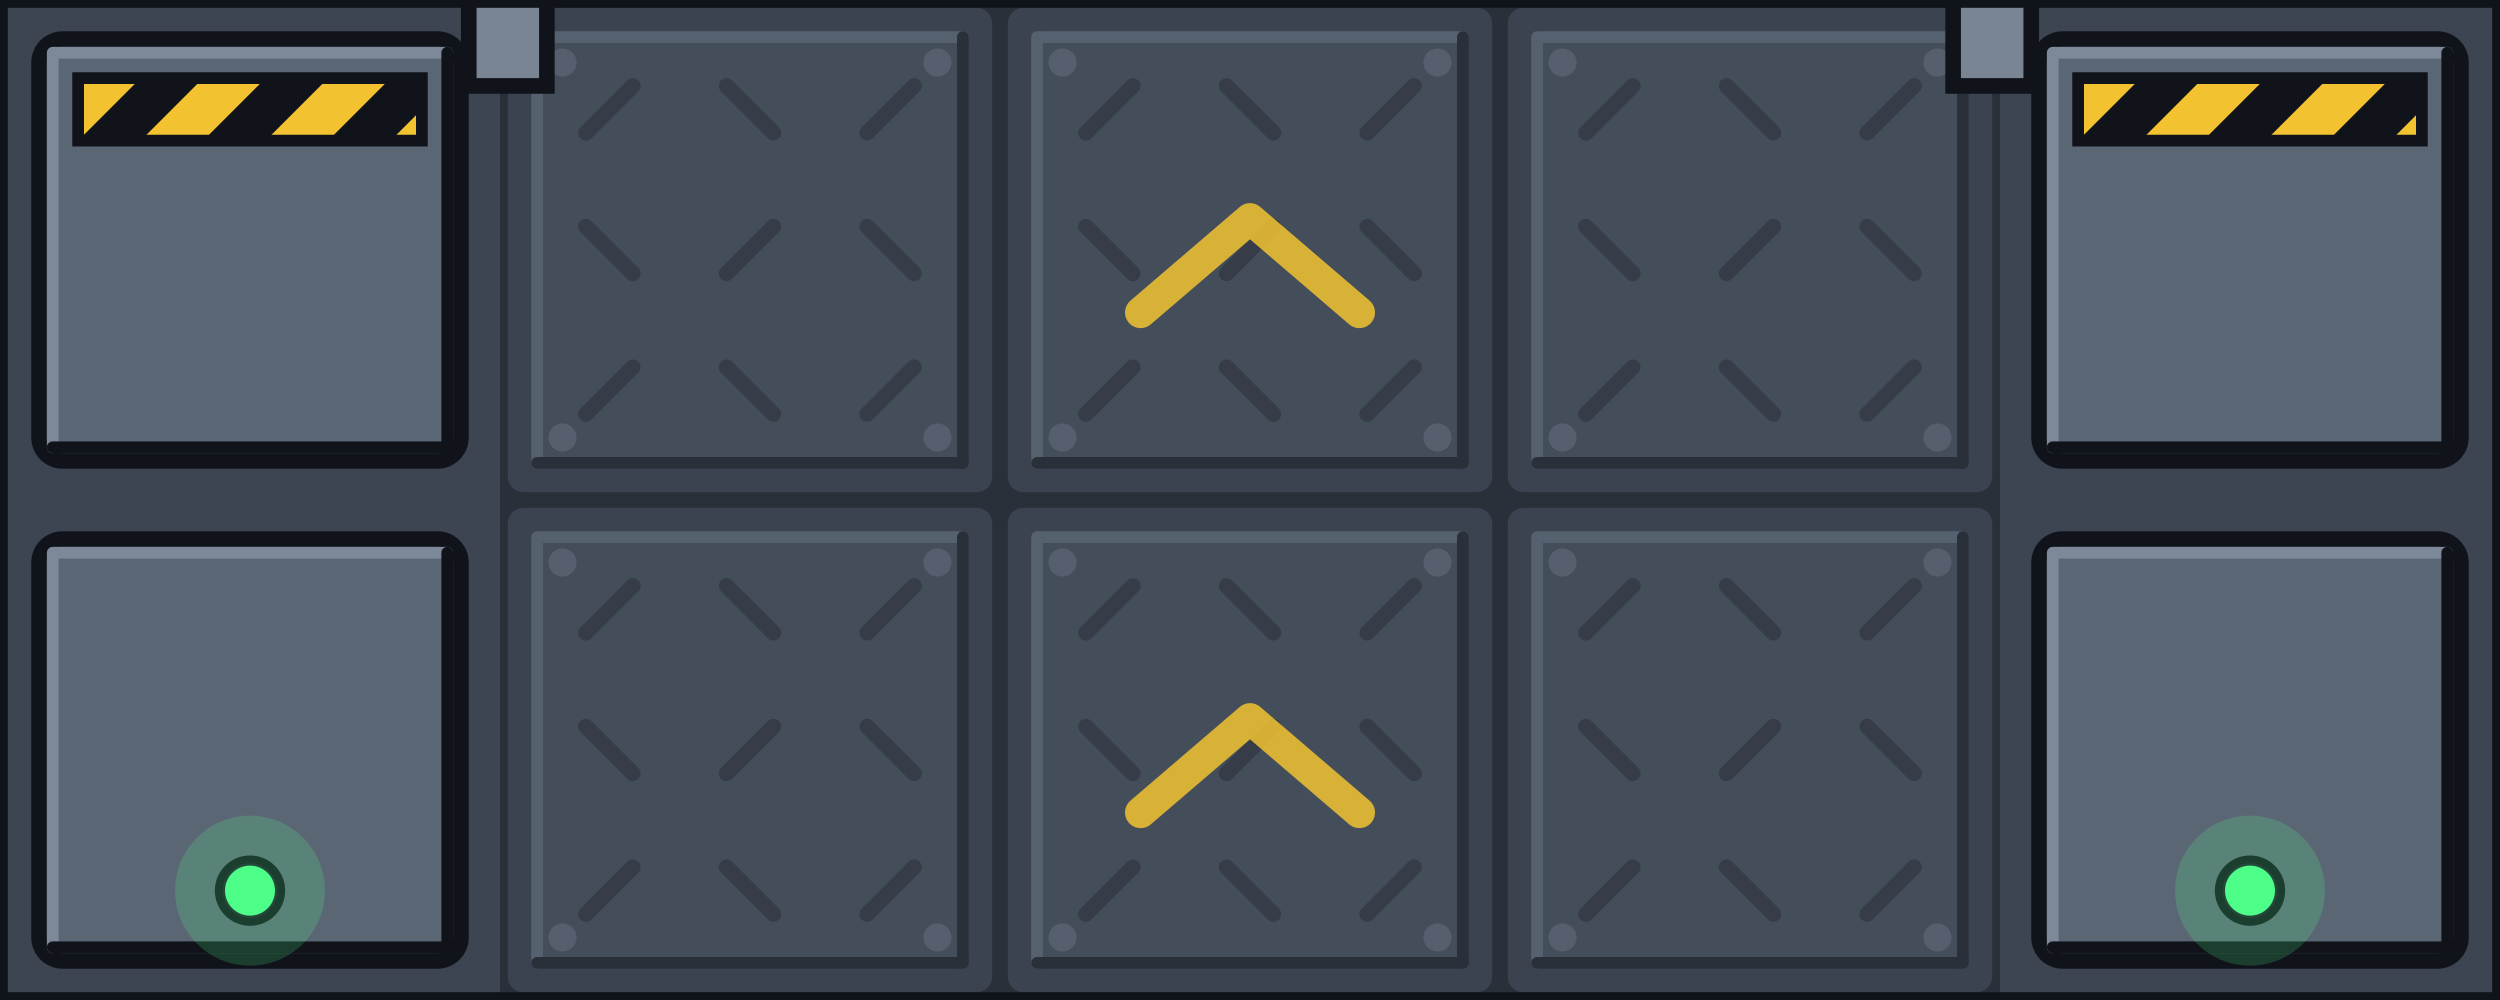
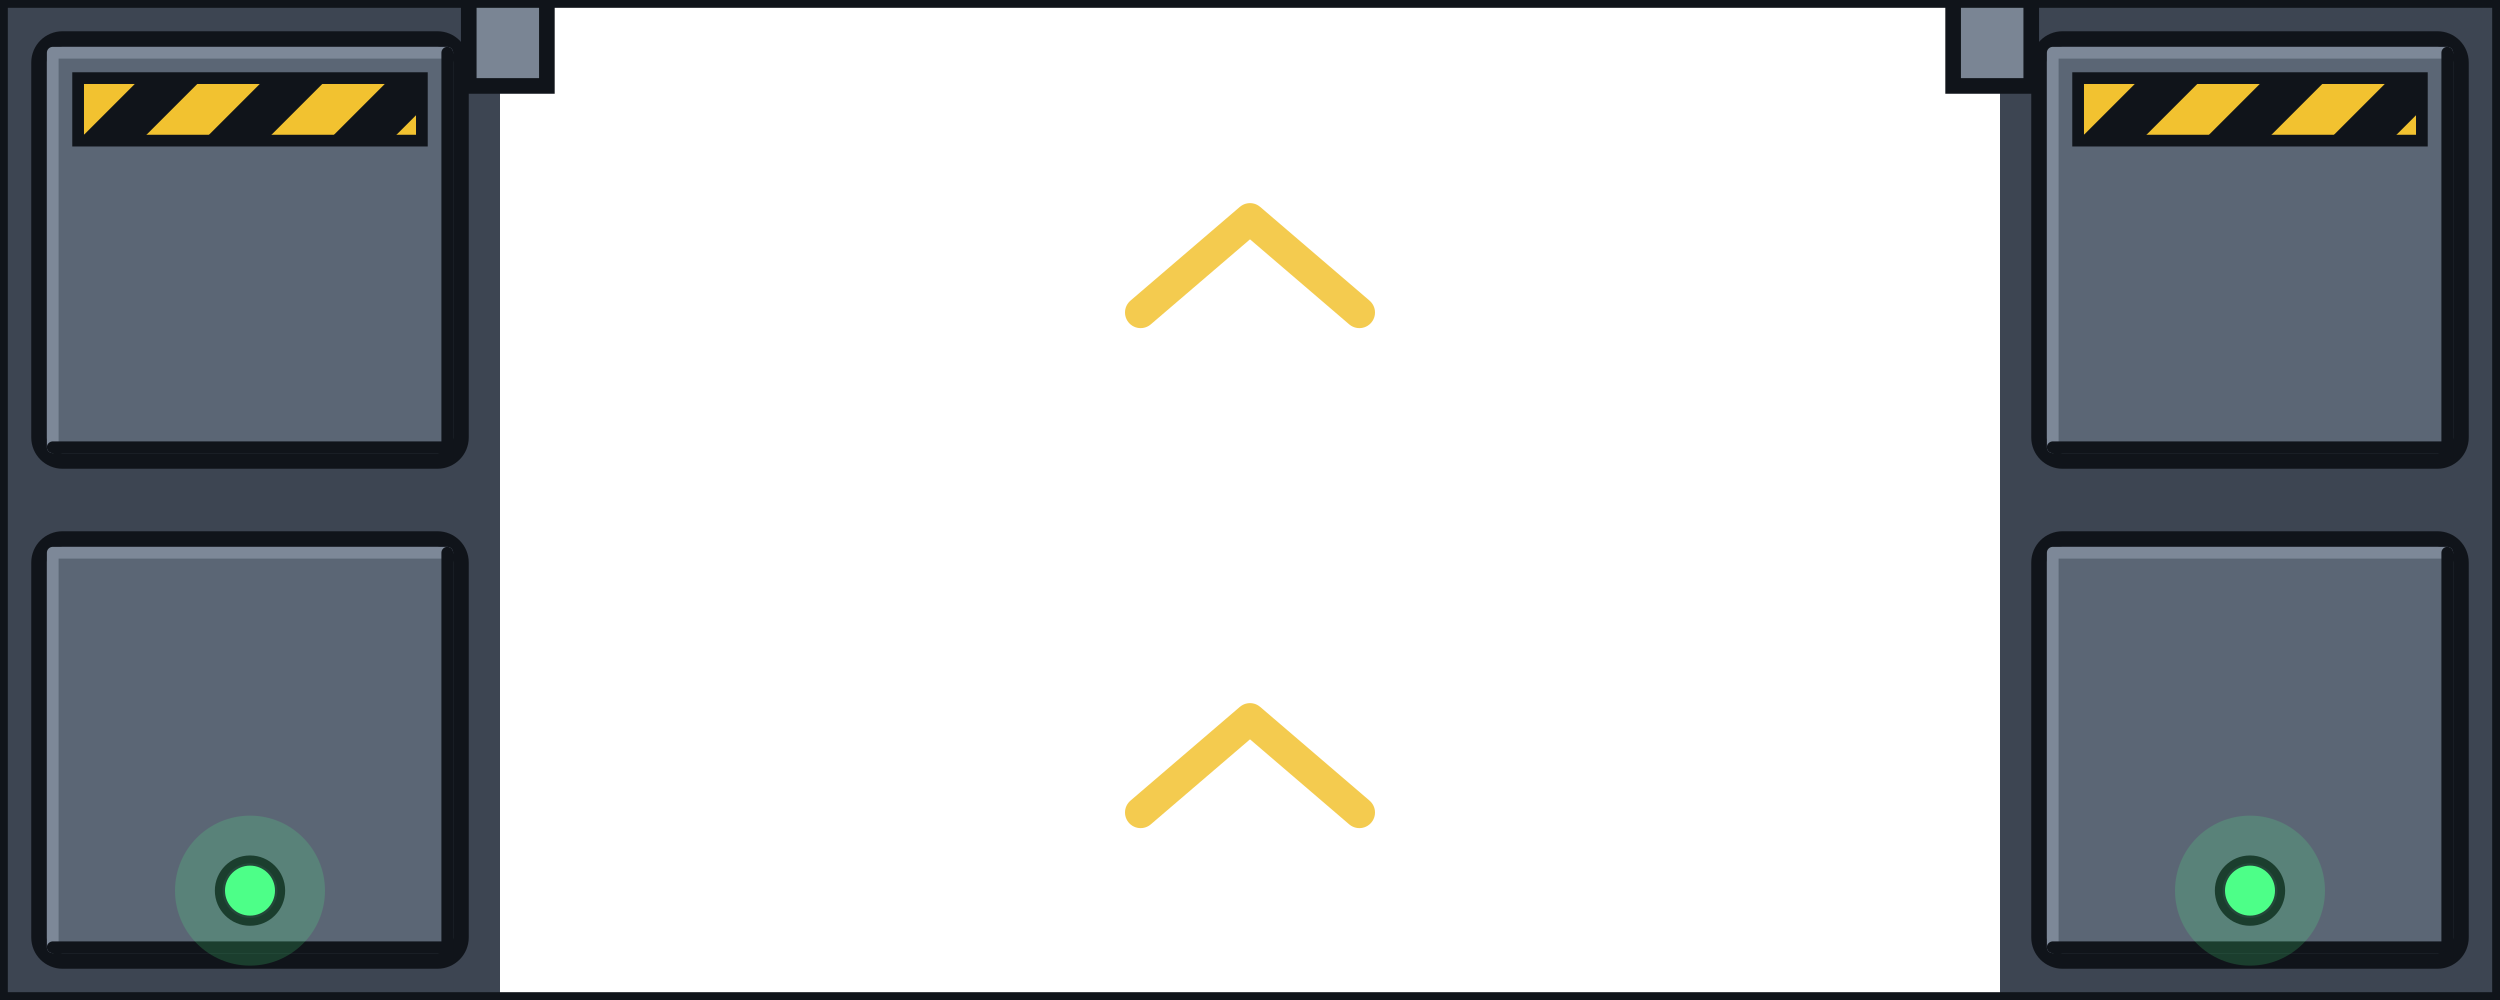
<svg xmlns="http://www.w3.org/2000/svg" width="320" height="128" viewBox="0 0 320 128">
  <g id="base">
    <rect x="0" y="0" width="64" height="64" fill="#3d4552" />
    <rect x="5" y="5" width="54" height="54" rx="3" fill="#5b6675" stroke="#10141a" stroke-width="2" />
    <path d="M6.75,57.25 L6.75,6.75 L57.25,6.75" fill="none" stroke="#7d8898" stroke-width="1.5" stroke-linejoin="round" stroke-linecap="round" />
    <path d="M57.25,6.75 L57.25,57.25 L6.75,57.25" fill="none" stroke="#10141a" stroke-width="1.5" stroke-linejoin="round" stroke-linecap="round" />
    <rect x="0" y="64" width="64" height="64" fill="#3d4552" />
    <rect x="5" y="69" width="54" height="54" rx="3" fill="#5b6675" stroke="#10141a" stroke-width="2" />
    <path d="M6.75,121.25 L6.75,70.75 L57.25,70.75" fill="none" stroke="#7d8898" stroke-width="1.5" stroke-linejoin="round" stroke-linecap="round" />
    <path d="M57.25,70.75 L57.25,121.25 L6.75,121.25" fill="none" stroke="#10141a" stroke-width="1.5" stroke-linejoin="round" stroke-linecap="round" />
    <clipPath id="hz_dp_m_open_0_10_10">
      <rect x="10" y="10" width="44" height="8" />
    </clipPath>
    <rect x="10" y="10" width="44" height="8" fill="#f2c230" />
    <g clip-path="url(#hz_dp_m_open_0_10_10)">
      <polygon points="-6,18 2,18 10,10 2,10" fill="#10141a" />
      <polygon points="10,18 18,18 26,10 18,10" fill="#10141a" />
      <polygon points="26,18 34,18 42,10 34,10" fill="#10141a" />
      <polygon points="42,18 50,18 58,10 50,10" fill="#10141a" />
      <polygon points="58,18 66,18 74,10 66,10" fill="#10141a" />
    </g>
    <rect x="10" y="10" width="44" height="8" fill="none" stroke="#10141a" stroke-width="1.5" />
    <rect x="256" y="0" width="64" height="64" fill="#3d4552" />
    <rect x="261" y="5" width="54" height="54" rx="3" fill="#5b6675" stroke="#10141a" stroke-width="2" />
    <path d="M262.75,57.25 L262.75,6.75 L313.25,6.75" fill="none" stroke="#7d8898" stroke-width="1.5" stroke-linejoin="round" stroke-linecap="round" />
    <path d="M313.25,6.75 L313.25,57.25 L262.75,57.25" fill="none" stroke="#10141a" stroke-width="1.5" stroke-linejoin="round" stroke-linecap="round" />
    <rect x="256" y="64" width="64" height="64" fill="#3d4552" />
    <rect x="261" y="69" width="54" height="54" rx="3" fill="#5b6675" stroke="#10141a" stroke-width="2" />
    <path d="M262.75,121.25 L262.75,70.75 L313.25,70.75" fill="none" stroke="#7d8898" stroke-width="1.5" stroke-linejoin="round" stroke-linecap="round" />
    <path d="M313.25,70.75 L313.25,121.25 L262.75,121.25" fill="none" stroke="#10141a" stroke-width="1.5" stroke-linejoin="round" stroke-linecap="round" />
    <clipPath id="hz_dp_m_open_256_266_10">
      <rect x="266" y="10" width="44" height="8" />
    </clipPath>
    <rect x="266" y="10" width="44" height="8" fill="#f2c230" />
    <g clip-path="url(#hz_dp_m_open_256_266_10)">
      <polygon points="250,18 258,18 266,10 258,10" fill="#10141a" />
      <polygon points="266,18 274,18 282,10 274,10" fill="#10141a" />
      <polygon points="282,18 290,18 298,10 290,10" fill="#10141a" />
      <polygon points="298,18 306,18 314,10 306,10" fill="#10141a" />
      <polygon points="314,18 322,18 330,10 322,10" fill="#10141a" />
    </g>
    <rect x="266" y="10" width="44" height="8" fill="none" stroke="#10141a" stroke-width="1.5" />
-     <rect x="64" y="0" width="64" height="64" fill="#2a3039" />
-     <rect x="65" y="1" width="62" height="62" rx="2" fill="#3a434f" />
-     <rect x="68" y="4" width="56" height="56" rx="2" fill="#444e5b" />
-     <path d="M68.75,59.25 L68.75,4.75 L123.25,4.75" fill="none" stroke="#566170" stroke-width="1.5" stroke-linejoin="round" stroke-linecap="round" />
-     <path d="M123.25,4.75 L123.25,59.25 L68.75,59.25" fill="none" stroke="#2a3039" stroke-width="1.5" stroke-linejoin="round" stroke-linecap="round" />
-     <line x1="75" y1="17" x2="81" y2="11" stroke="#2a3039" stroke-width="2" stroke-linecap="round" opacity="0.55" />
-     <line x1="75" y1="29" x2="81" y2="35" stroke="#2a3039" stroke-width="2" stroke-linecap="round" opacity="0.55" />
-     <line x1="75" y1="53" x2="81" y2="47" stroke="#2a3039" stroke-width="2" stroke-linecap="round" opacity="0.55" />
-     <line x1="93" y1="11" x2="99" y2="17" stroke="#2a3039" stroke-width="2" stroke-linecap="round" opacity="0.55" />
-     <line x1="93" y1="35" x2="99" y2="29" stroke="#2a3039" stroke-width="2" stroke-linecap="round" opacity="0.55" />
-     <line x1="93" y1="47" x2="99" y2="53" stroke="#2a3039" stroke-width="2" stroke-linecap="round" opacity="0.55" />
-     <line x1="111" y1="17" x2="117" y2="11" stroke="#2a3039" stroke-width="2" stroke-linecap="round" opacity="0.55" />
-     <line x1="111" y1="29" x2="117" y2="35" stroke="#2a3039" stroke-width="2" stroke-linecap="round" opacity="0.55" />
-     <line x1="111" y1="53" x2="117" y2="47" stroke="#2a3039" stroke-width="2" stroke-linecap="round" opacity="0.55" />
-     <circle cx="72" cy="8" r="1.8" fill="#566170" opacity="0.9" />
-     <circle cx="120" cy="8" r="1.8" fill="#566170" opacity="0.9" />
-     <circle cx="72" cy="56" r="1.8" fill="#566170" opacity="0.9" />
-     <circle cx="120" cy="56" r="1.8" fill="#566170" opacity="0.9" />
-     <rect x="128" y="0" width="64" height="64" fill="#2a3039" />
-     <rect x="129" y="1" width="62" height="62" rx="2" fill="#3a434f" />
-     <rect x="132" y="4" width="56" height="56" rx="2" fill="#444e5b" />
-     <path d="M132.75,59.25 L132.75,4.75 L187.25,4.75" fill="none" stroke="#566170" stroke-width="1.5" stroke-linejoin="round" stroke-linecap="round" />
-     <path d="M187.25,4.75 L187.25,59.25 L132.75,59.25" fill="none" stroke="#2a3039" stroke-width="1.5" stroke-linejoin="round" stroke-linecap="round" />
-     <line x1="139" y1="17" x2="145" y2="11" stroke="#2a3039" stroke-width="2" stroke-linecap="round" opacity="0.55" />
-     <line x1="139" y1="29" x2="145" y2="35" stroke="#2a3039" stroke-width="2" stroke-linecap="round" opacity="0.55" />
-     <line x1="139" y1="53" x2="145" y2="47" stroke="#2a3039" stroke-width="2" stroke-linecap="round" opacity="0.55" />
-     <line x1="157" y1="11" x2="163" y2="17" stroke="#2a3039" stroke-width="2" stroke-linecap="round" opacity="0.55" />
-     <line x1="157" y1="35" x2="163" y2="29" stroke="#2a3039" stroke-width="2" stroke-linecap="round" opacity="0.55" />
-     <line x1="157" y1="47" x2="163" y2="53" stroke="#2a3039" stroke-width="2" stroke-linecap="round" opacity="0.55" />
-     <line x1="175" y1="17" x2="181" y2="11" stroke="#2a3039" stroke-width="2" stroke-linecap="round" opacity="0.55" />
-     <line x1="175" y1="29" x2="181" y2="35" stroke="#2a3039" stroke-width="2" stroke-linecap="round" opacity="0.55" />
-     <line x1="175" y1="53" x2="181" y2="47" stroke="#2a3039" stroke-width="2" stroke-linecap="round" opacity="0.55" />
-     <circle cx="136" cy="8" r="1.8" fill="#566170" opacity="0.9" />
-     <circle cx="184" cy="8" r="1.8" fill="#566170" opacity="0.9" />
-     <circle cx="136" cy="56" r="1.8" fill="#566170" opacity="0.9" />
-     <circle cx="184" cy="56" r="1.8" fill="#566170" opacity="0.9" />
-     <rect x="192" y="0" width="64" height="64" fill="#2a3039" />
-     <rect x="193" y="1" width="62" height="62" rx="2" fill="#3a434f" />
-     <rect x="196" y="4" width="56" height="56" rx="2" fill="#444e5b" />
-     <path d="M196.75,59.25 L196.75,4.75 L251.25,4.75" fill="none" stroke="#566170" stroke-width="1.5" stroke-linejoin="round" stroke-linecap="round" />
-     <path d="M251.25,4.75 L251.25,59.25 L196.75,59.25" fill="none" stroke="#2a3039" stroke-width="1.5" stroke-linejoin="round" stroke-linecap="round" />
-     <line x1="203" y1="17" x2="209" y2="11" stroke="#2a3039" stroke-width="2" stroke-linecap="round" opacity="0.55" />
-     <line x1="203" y1="29" x2="209" y2="35" stroke="#2a3039" stroke-width="2" stroke-linecap="round" opacity="0.55" />
-     <line x1="203" y1="53" x2="209" y2="47" stroke="#2a3039" stroke-width="2" stroke-linecap="round" opacity="0.55" />
-     <line x1="221" y1="11" x2="227" y2="17" stroke="#2a3039" stroke-width="2" stroke-linecap="round" opacity="0.55" />
-     <line x1="221" y1="35" x2="227" y2="29" stroke="#2a3039" stroke-width="2" stroke-linecap="round" opacity="0.55" />
-     <line x1="221" y1="47" x2="227" y2="53" stroke="#2a3039" stroke-width="2" stroke-linecap="round" opacity="0.55" />
-     <line x1="239" y1="17" x2="245" y2="11" stroke="#2a3039" stroke-width="2" stroke-linecap="round" opacity="0.55" />
-     <line x1="239" y1="29" x2="245" y2="35" stroke="#2a3039" stroke-width="2" stroke-linecap="round" opacity="0.55" />
-     <line x1="239" y1="53" x2="245" y2="47" stroke="#2a3039" stroke-width="2" stroke-linecap="round" opacity="0.55" />
-     <circle cx="200" cy="8" r="1.8" fill="#566170" opacity="0.9" />
-     <circle cx="248" cy="8" r="1.8" fill="#566170" opacity="0.9" />
-     <circle cx="200" cy="56" r="1.8" fill="#566170" opacity="0.9" />
-     <circle cx="248" cy="56" r="1.8" fill="#566170" opacity="0.9" />
-     <rect x="64" y="64" width="64" height="64" fill="#2a3039" />
-     <rect x="65" y="65" width="62" height="62" rx="2" fill="#3a434f" />
-     <rect x="68" y="68" width="56" height="56" rx="2" fill="#444e5b" />
-     <path d="M68.75,123.25 L68.75,68.75 L123.25,68.75" fill="none" stroke="#566170" stroke-width="1.5" stroke-linejoin="round" stroke-linecap="round" />
-     <path d="M123.25,68.75 L123.25,123.25 L68.75,123.25" fill="none" stroke="#2a3039" stroke-width="1.5" stroke-linejoin="round" stroke-linecap="round" />
-     <line x1="75" y1="81" x2="81" y2="75" stroke="#2a3039" stroke-width="2" stroke-linecap="round" opacity="0.55" />
-     <line x1="75" y1="93" x2="81" y2="99" stroke="#2a3039" stroke-width="2" stroke-linecap="round" opacity="0.55" />
-     <line x1="75" y1="117" x2="81" y2="111" stroke="#2a3039" stroke-width="2" stroke-linecap="round" opacity="0.55" />
-     <line x1="93" y1="75" x2="99" y2="81" stroke="#2a3039" stroke-width="2" stroke-linecap="round" opacity="0.55" />
-     <line x1="93" y1="99" x2="99" y2="93" stroke="#2a3039" stroke-width="2" stroke-linecap="round" opacity="0.55" />
-     <line x1="93" y1="111" x2="99" y2="117" stroke="#2a3039" stroke-width="2" stroke-linecap="round" opacity="0.55" />
-     <line x1="111" y1="81" x2="117" y2="75" stroke="#2a3039" stroke-width="2" stroke-linecap="round" opacity="0.55" />
-     <line x1="111" y1="93" x2="117" y2="99" stroke="#2a3039" stroke-width="2" stroke-linecap="round" opacity="0.55" />
-     <line x1="111" y1="117" x2="117" y2="111" stroke="#2a3039" stroke-width="2" stroke-linecap="round" opacity="0.55" />
-     <circle cx="72" cy="72" r="1.8" fill="#566170" opacity="0.9" />
-     <circle cx="120" cy="72" r="1.8" fill="#566170" opacity="0.9" />
-     <circle cx="72" cy="120" r="1.8" fill="#566170" opacity="0.9" />
-     <circle cx="120" cy="120" r="1.8" fill="#566170" opacity="0.9" />
-     <rect x="128" y="64" width="64" height="64" fill="#2a3039" />
-     <rect x="129" y="65" width="62" height="62" rx="2" fill="#3a434f" />
-     <rect x="132" y="68" width="56" height="56" rx="2" fill="#444e5b" />
-     <path d="M132.75,123.25 L132.75,68.75 L187.25,68.75" fill="none" stroke="#566170" stroke-width="1.5" stroke-linejoin="round" stroke-linecap="round" />
-     <path d="M187.25,68.75 L187.25,123.25 L132.75,123.25" fill="none" stroke="#2a3039" stroke-width="1.5" stroke-linejoin="round" stroke-linecap="round" />
-     <line x1="139" y1="81" x2="145" y2="75" stroke="#2a3039" stroke-width="2" stroke-linecap="round" opacity="0.55" />
-     <line x1="139" y1="93" x2="145" y2="99" stroke="#2a3039" stroke-width="2" stroke-linecap="round" opacity="0.55" />
-     <line x1="139" y1="117" x2="145" y2="111" stroke="#2a3039" stroke-width="2" stroke-linecap="round" opacity="0.55" />
-     <line x1="157" y1="75" x2="163" y2="81" stroke="#2a3039" stroke-width="2" stroke-linecap="round" opacity="0.55" />
-     <line x1="157" y1="99" x2="163" y2="93" stroke="#2a3039" stroke-width="2" stroke-linecap="round" opacity="0.55" />
-     <line x1="157" y1="111" x2="163" y2="117" stroke="#2a3039" stroke-width="2" stroke-linecap="round" opacity="0.55" />
-     <line x1="175" y1="81" x2="181" y2="75" stroke="#2a3039" stroke-width="2" stroke-linecap="round" opacity="0.55" />
-     <line x1="175" y1="93" x2="181" y2="99" stroke="#2a3039" stroke-width="2" stroke-linecap="round" opacity="0.55" />
-     <line x1="175" y1="117" x2="181" y2="111" stroke="#2a3039" stroke-width="2" stroke-linecap="round" opacity="0.55" />
-     <circle cx="136" cy="72" r="1.8" fill="#566170" opacity="0.9" />
-     <circle cx="184" cy="72" r="1.8" fill="#566170" opacity="0.9" />
-     <circle cx="136" cy="120" r="1.8" fill="#566170" opacity="0.9" />
-     <circle cx="184" cy="120" r="1.8" fill="#566170" opacity="0.9" />
-     <rect x="192" y="64" width="64" height="64" fill="#2a3039" />
-     <rect x="193" y="65" width="62" height="62" rx="2" fill="#3a434f" />
-     <rect x="196" y="68" width="56" height="56" rx="2" fill="#444e5b" />
-     <path d="M196.75,123.25 L196.75,68.75 L251.25,68.75" fill="none" stroke="#566170" stroke-width="1.5" stroke-linejoin="round" stroke-linecap="round" />
-     <path d="M251.25,68.75 L251.25,123.25 L196.75,123.25" fill="none" stroke="#2a3039" stroke-width="1.5" stroke-linejoin="round" stroke-linecap="round" />
-     <line x1="203" y1="81" x2="209" y2="75" stroke="#2a3039" stroke-width="2" stroke-linecap="round" opacity="0.55" />
-     <line x1="203" y1="93" x2="209" y2="99" stroke="#2a3039" stroke-width="2" stroke-linecap="round" opacity="0.55" />
-     <line x1="203" y1="117" x2="209" y2="111" stroke="#2a3039" stroke-width="2" stroke-linecap="round" opacity="0.55" />
-     <line x1="221" y1="75" x2="227" y2="81" stroke="#2a3039" stroke-width="2" stroke-linecap="round" opacity="0.55" />
-     <line x1="221" y1="99" x2="227" y2="93" stroke="#2a3039" stroke-width="2" stroke-linecap="round" opacity="0.55" />
-     <line x1="221" y1="111" x2="227" y2="117" stroke="#2a3039" stroke-width="2" stroke-linecap="round" opacity="0.55" />
-     <line x1="239" y1="81" x2="245" y2="75" stroke="#2a3039" stroke-width="2" stroke-linecap="round" opacity="0.55" />
-     <line x1="239" y1="93" x2="245" y2="99" stroke="#2a3039" stroke-width="2" stroke-linecap="round" opacity="0.55" />
-     <line x1="239" y1="117" x2="245" y2="111" stroke="#2a3039" stroke-width="2" stroke-linecap="round" opacity="0.55" />
-     <circle cx="200" cy="72" r="1.8" fill="#566170" opacity="0.9" />
-     <circle cx="248" cy="72" r="1.8" fill="#566170" opacity="0.9" />
-     <circle cx="200" cy="120" r="1.8" fill="#566170" opacity="0.9" />
-     <circle cx="248" cy="120" r="1.8" fill="#566170" opacity="0.9" />
    <path d="M146,40 L160,28 L174,40" fill="none" stroke="#f2c230" stroke-width="4" stroke-linejoin="round" stroke-linecap="round" opacity="0.85" />
    <path d="M146,104 L160,92 L174,104" fill="none" stroke="#f2c230" stroke-width="4" stroke-linejoin="round" stroke-linecap="round" opacity="0.85" />
    <rect x="60" y="-1" width="10" height="12" fill="#7a8594" stroke="#10141a" stroke-width="2" />
    <rect x="250" y="-1" width="10" height="12" fill="#7a8594" stroke="#10141a" stroke-width="2" />
    <circle cx="32" cy="114" r="4" fill="#1b2028" stroke="#10141a" stroke-width="1" />
    <circle cx="288" cy="114" r="4" fill="#1b2028" stroke="#10141a" stroke-width="1" />
    <rect x="0" y="0" width="320" height="128" fill="none" stroke="#10141a" stroke-width="2" />
  </g>
  <g id="emissive">
    <g data-light="glow">
      <circle cx="32" cy="114" r="9.6" fill="#4dff88" opacity="0.18" />
      <circle cx="32" cy="114" r="3.2" fill="#4dff88" />
    </g>
    <g data-light="glow">
      <circle cx="288" cy="114" r="9.6" fill="#4dff88" opacity="0.18" />
      <circle cx="288" cy="114" r="3.2" fill="#4dff88" />
    </g>
  </g>
</svg>
